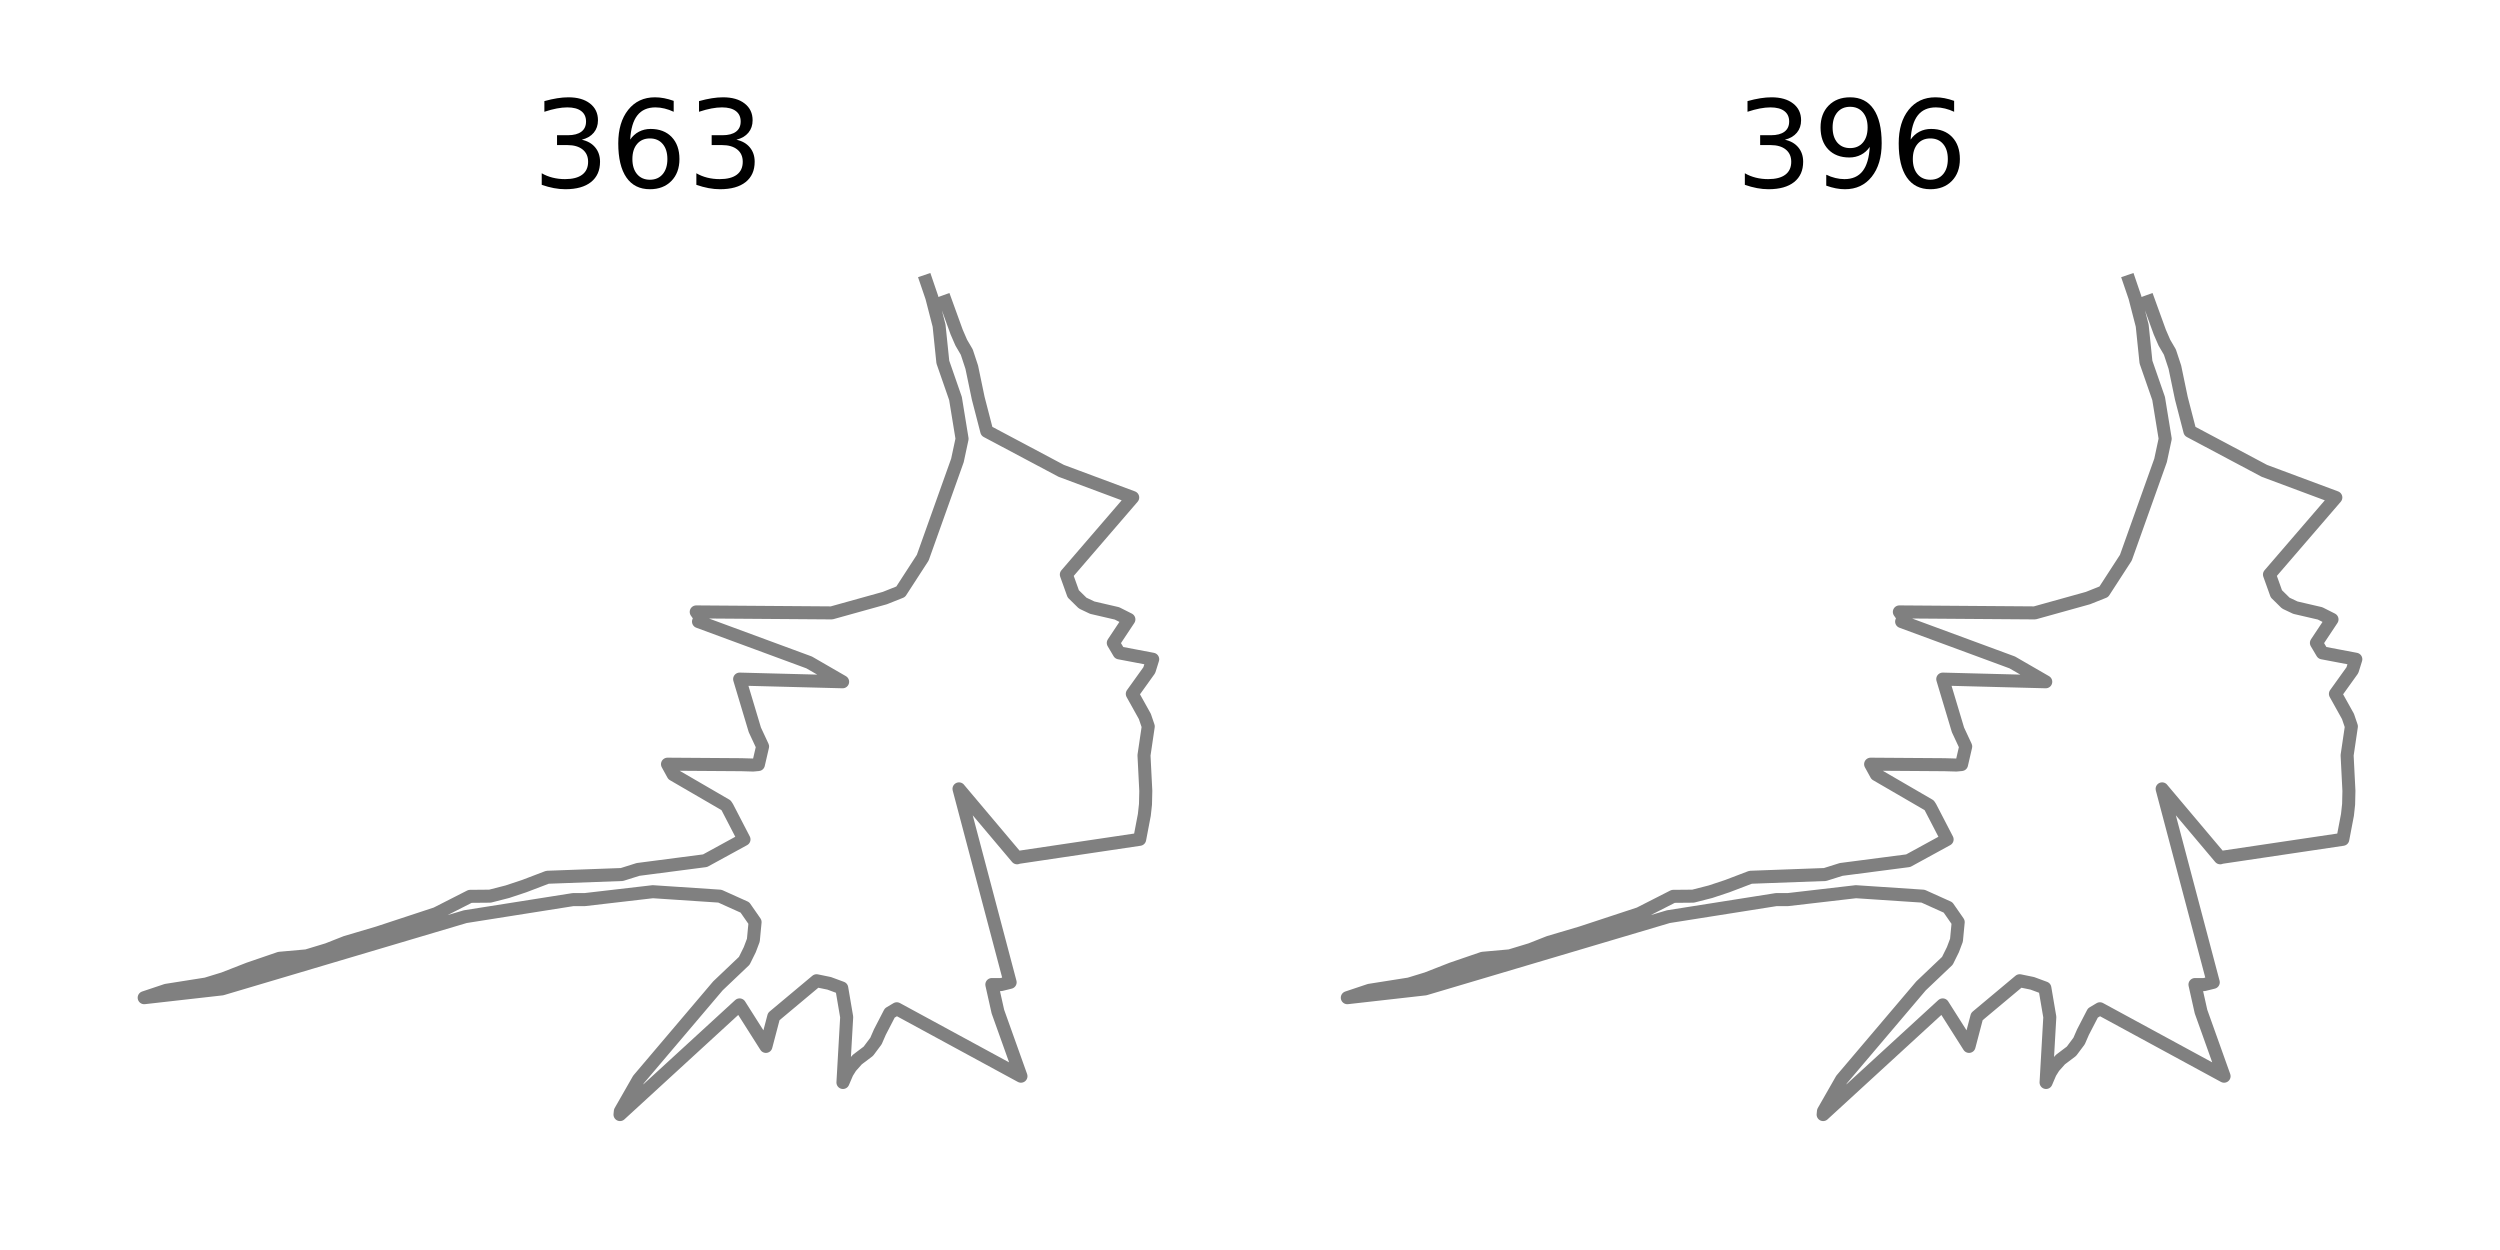
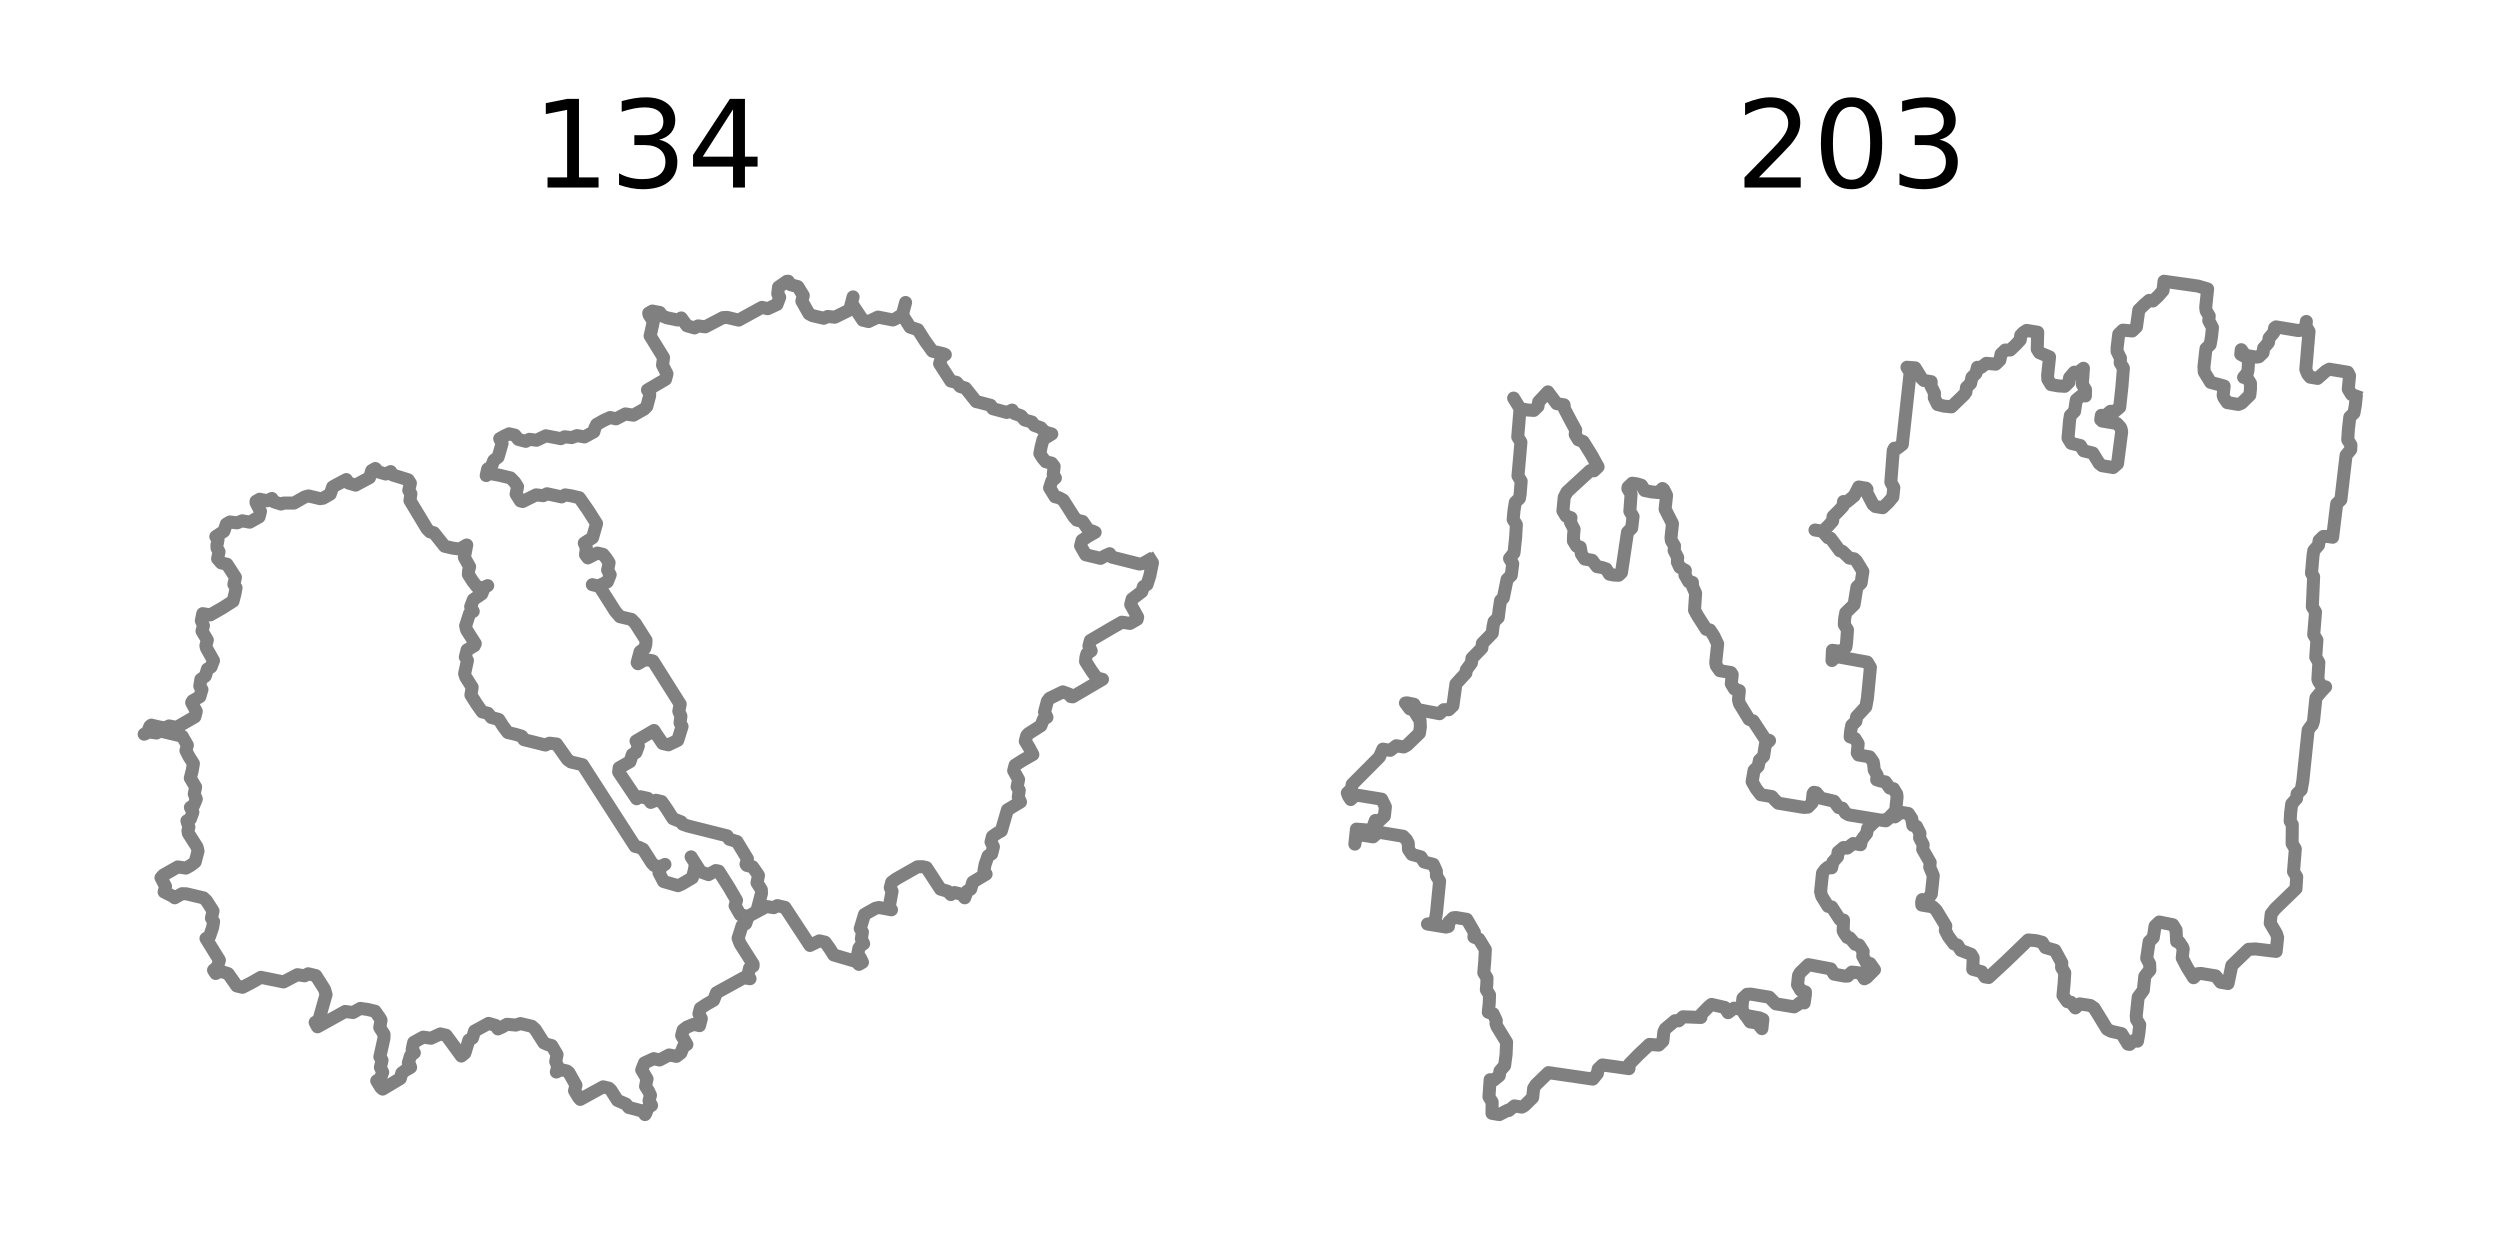
<svg xmlns="http://www.w3.org/2000/svg" xmlns:xlink="http://www.w3.org/1999/xlink" width="288pt" height="144pt" viewBox="0 0 288 144" version="1.1">
  <defs>
    <style type="text/css">*{stroke-linejoin: round; stroke-linecap: butt}</style>
  </defs>
  <g id="figure_1">
    <g id="patch_1">
      <path d="M 0 144  L 288 144  L 288 0  L 0 0  z " style="fill: #ffffff" />
    </g>
    <g id="axes_1">
      <g id="patch_2">
        <path d="M 10.8 133.2  L 138.6 133.2  L 138.6 27.6  L 10.8 27.6  z " style="fill: #ffffff" />
      </g>
      <g id="matplotlib.axis_1" />
      <g id="matplotlib.axis_2" />
      <g id="line2d_1">
-         <path d="M 106.709 32.4  L 107.342 34.256  L 108.181 37.509  L 108.615 41.711  L 110.073 45.909  L 110.83 50.55  L 110.297 53.04  L 106.3 64.247  L 103.757 68.171  L 101.931 68.899  L 95.802 70.606  L 80.205 70.492  L 80.818 71.35  L 80.819 71.403  L 80.467 71.607  L 93.214 76.312  L 97.071 78.541  L 85.205 78.232  L 86.958 84.08  L 87.85 85.993  L 87.368 88.076  L 86.767 88.132  L 85.398 88.093  L 76.895 88.034  L 77.551 89.228  L 83.635 92.762  L 83.787 92.993  L 85.709 96.701  L 81.226 99.153  L 73.505 100.158  L 71.642 100.744  L 63.066 101.06  L 60.383 102.083  L 58.449 102.725  L 56.445 103.238  L 54.155 103.259  L 50.25 105.247  L 43.567 107.449  L 39.839 108.554  L 37.726 109.387  L 35.329 110.114  L 32.205 110.393  L 28.63 111.619  L 25.757 112.741  L 23.746 113.357  L 19.154 114.083  L 16.609 114.935  L 25.573 113.921  L 53.599 105.599  L 66.02 103.634  L 67.366 103.634  L 75.203 102.724  L 82.933 103.238  L 85.812 104.535  L 86.985 106.222  L 86.786 108.31  L 86.377 109.397  L 85.74 110.685  L 82.705 113.571  L 73.557 124.353  L 71.464 128.014  L 71.424 128.4  L 85.199 115.764  L 88.233 120.546  L 89.138 117.105  L 94.068 112.98  L 95.522 113.28  L 96.968 113.814  L 97.538 117.166  L 97.107 124.702  L 97.587 123.58  L 98.003 122.918  L 98.766 122.06  L 100.033 121.103  L 100.912 119.927  L 101.358 118.903  L 102.5 116.693  L 103.31 116.21  L 117.615 123.979  L 114.957 116.537  L 114.259 113.42  L 115.309 113.426  L 116.368 113.164  L 110.476 90.877  L 110.481 90.888  L 117.166 98.819  L 117.197 98.786  L 131.29 96.689  L 131.827 93.874  L 131.96 92.659  L 131.996 91.115  L 131.788 87.014  L 132.279 83.684  L 131.888 82.534  L 130.44 79.934  L 132.399 77.202  L 132.791 75.943  L 128.929 75.21  L 128.25 74.064  L 130.048 71.355  L 128.673 70.662  L 125.828 70.002  L 124.726 69.479  L 123.637 68.408  L 122.842 66.186  L 130.488 57.311  L 122.258 54.243  L 113.676 49.682  L 112.691 45.876  L 111.946 42.302  L 111.373 40.563  L 110.734 39.469  L 110.208 38.256  L 108.924 34.713  L 108.924 34.713  " clip-path="url(#p54b8b67620)" style="fill: none; stroke: #808080; stroke-width: 1.5; stroke-linecap: square" />
+         <path d="M 132.237 64.59  L 131.684 64.905  L 131.269 64.98  L 128.085 64.179  L 127.836 63.787  L 127.344 64.009  L 126.79 64.324  L 125.069 63.91  L 124.482 62.881  L 124.648 62.252  L 125.329 61.791  L 126.16 61.319  L 125.837 61.18  L 125.396 61.067  L 124.715 60.075  L 124.05 59.918  L 123.733 59.571  L 122.484 57.607  L 121.986 57.332  L 121.543 57.227  L 120.911 56.2  L 121.165 55.414  L 121.581 55.066  L 121.331 54.674  L 121.438 53.722  L 121.146 53.353  L 120.481 53.196  L 120.122 52.771  L 119.789 52.248  L 119.942 51.448  L 120.163 50.609  L 121.164 49.996  L 120.337 49.753  L 119.913 49.281  L 119.149 49.003  L 118.884 48.619  L 118.044 48.383  L 117.632 47.904  L 116.855 47.633  L 116.605 47.244  L 115.976 47.514  L 114.372 47.083  L 114.123 46.691  L 112.901 46.369  L 112.458 46.265  L 111.227 44.714  L 110.614 44.528  L 110.197 44.052  L 109.532 43.895  L 108.241 41.898  L 108.486 41.097  L 108.901 40.86  L 108.743 40.769  L 107.413 40.455  L 106.574 39.291  L 105.741 37.982  L 104.842 37.686  L 104.093 36.507  L 103.993 36.104  L 104.324 34.846  L 103.961 36.222  L 103.153 36.729  L 102.86 36.862  L 101.14 36.528  L 100.062 37.043  L 99.397 36.886  L 98.424 35.422  L 98.091 34.898  L 98.274 34.202  L 97.943 35.46  L 97.694 35.796  L 96.164 36.545  L 95.353 36.455  L 94.897 36.666  L 93.567 36.353  L 93.193 36.145  L 92.372 34.681  L 92.538 34.052  L 91.912 33.023  L 91.062 32.793  L 90.812 32.4  L 90.634 32.411  L 89.685 33.078  L 89.595 33.842  L 89.821 34.248  L 89.512 35.066  L 88.439 35.565  L 87.774 35.408  L 85.094 36.878  L 83.764 36.564  L 83.287 36.587  L 81.247 37.652  L 80.423 37.542  L 80.008 37.778  L 79.134 37.528  L 78.481 36.628  L 78.065 36.865  L 76.839 36.613  L 76.271 36.381  L 76.006 35.997  L 75.147 35.833  L 74.732 36.069  L 74.766 36.251  L 75.265 37.037  L 74.992 38.262  L 74.891 38.686  L 76.44 41.195  L 76.324 42.059  L 76.835 43.07  L 76.669 43.698  L 74.588 44.922  L 74.837 45.315  L 74.847 45.555  L 74.516 46.813  L 74.221 47.121  L 72.975 47.83  L 72.277 47.722  L 72.052 47.682  L 70.96 48.252  L 70.295 48.095  L 69.56 48.426  L 68.729 48.898  L 68.523 49.325  L 68.413 49.744  L 67.324 50.336  L 66.472 50.181  L 65.864 50.412  L 65.05 50.317  L 64.606 50.536  L 62.885 50.202  L 61.808 50.717  L 60.986 50.609  L 60.57 50.845  L 59.715 50.619  L 59.319 50.131  L 58.654 49.974  L 58.118 50.222  L 57.564 50.536  L 57.837 51.101  L 57.385 52.656  L 56.88 53.047  L 56.592 53.78  L 56.18 54.021  L 56.01 54.783  L 56.425 54.547  L 57.487 54.74  L 58.817 55.054  L 59.291 55.548  L 59.624 56.071  L 59.454 56.922  L 59.953 57.707  L 60.218 57.772  L 61.759 57.007  L 62.575 57.105  L 63.014 56.882  L 64.695 57.245  L 65.111 57.009  L 65.853 57.131  L 66.74 57.34  L 67.725 58.744  L 68.724 60.316  L 68.259 61.945  L 67.308 62.564  L 67.549 63.139  L 67.451 63.908  L 67.723 64.268  L 68.812 63.71  L 69.477 63.866  L 69.834 64.299  L 70.167 64.823  L 70.047 65.463  L 69.994 65.671  L 70.293 66.214  L 69.968 67.028  L 68.899 67.511  L 68.234 67.355  L 68.865 67.503  L 69.141 67.686  L 70.889 70.436  L 71.419 71.046  L 72.75 71.359  L 73.177 71.796  L 74.425 73.76  L 74.395 74.255  L 74.28 74.667  L 73.734 75.078  L 73.402 76.336  L 73.489 76.461  L 74.32 75.989  L 75 76.09  L 75.221 76.143  L 78.36 81.125  L 78.197 81.931  L 78.441 82.505  L 78.34 83.275  L 78.572 83.695  L 78.076 85.289  L 76.999 85.804  L 76.334 85.647  L 75.591 84.546  L 75.341 84.153  L 73.27 85.371  L 73.54 85.93  L 73.263 86.68  L 72.847 86.916  L 72.571 87.745  L 71.325 88.454  L 71.267 88.934  L 73.338 92.018  L 73.753 91.782  L 74.619 91.969  L 74.967 92.437  L 75.562 92.187  L 76.227 92.343  L 76.861 93.257  L 77.527 94.305  L 78.48 94.685  L 78.646 94.947  L 79.224 95.15  L 83.768 96.29  L 84.018 96.683  L 84.892 96.939  L 86.106 98.939  L 85.941 99.568  L 86.032 99.695  L 86.697 99.851  L 87.21 100.585  L 87.376 100.847  L 87.206 101.698  L 87.705 102.483  L 87.727 102.904  L 87.23 104.791  L 86.991 105.109  L 86.16 105.581  L 85.274 105.372  L 84.683 104.342  L 84.849 103.714  L 83.96 102.187  L 82.795 100.354  L 82.455 100.289  L 81.625 100.757  L 80.711 100.432  L 79.615 98.708  L 80.114 99.494  L 79.977 100.285  L 79.756 101.123  L 78.533 101.845  L 78.113 102.03  L 76.444 101.553  L 75.912 100.537  L 76.202 99.807  L 76.602 99.58  L 76.024 99.858  L 75.359 99.701  L 75.081 99.408  L 74.082 97.837  L 73.609 97.608  L 73.166 97.504  L 67.106 88.094  L 65.776 87.781  L 65.378 87.502  L 64.118 85.71  L 63.303 85.615  L 62.838 85.829  L 60.364 85.21  L 60.115 84.817  L 59.391 84.596  L 58.504 84.387  L 57.961 83.667  L 57.462 82.882  L 56.606 82.655  L 56.211 82.167  L 55.545 82.01  L 54.915 81.114  L 54.249 80.066  L 54.393 79.174  L 53.644 77.995  L 53.524 77.593  L 53.852 76.085  L 53.603 75.692  L 53.806 74.87  L 54.636 74.398  L 54.752 74.144  L 53.753 72.572  L 53.638 72.1  L 54.1 70.667  L 54.515 70.431  L 54.219 69.897  L 54.527 69.079  L 55.497 68.417  L 55.789 67.689  L 56.183 67.465  L 55.604 67.74  L 54.939 67.583  L 54.453 66.959  L 53.953 66.173  L 53.989 65.709  L 54.099 65.289  L 53.495 64.21  L 53.769 62.783  L 52.938 63.256  L 52.108 63.136  L 51.221 62.927  L 49.982 61.374  L 49.538 61.27  L 49.194 60.924  L 47.225 57.658  L 47.336 56.882  L 47.089 56.488  L 47.276 55.668  L 47.026 55.276  L 46.33 55.053  L 45.251 54.721  L 45.001 54.328  L 44.439 54.607  L 43.604 54.369  L 43.238 53.971  L 42.823 54.208  L 42.567 55.025  L 40.96 55.888  L 40.144 55.639  L 39.894 55.247  L 38.736 55.858  L 38.321 56.094  L 38.044 56.924  L 37.214 57.396  L 36.868 57.445  L 35.537 57.131  L 35.112 57.245  L 33.866 57.954  L 32.684 57.953  L 32.381 58.068  L 31.57 57.816  L 31.32 57.423  L 30.917 57.612  L 30.779 57.691  L 29.911 57.512  L 29.495 57.748  L 29.495 57.909  L 30.01 58.921  L 29.844 59.55  L 28.765 60.157  L 27.908 59.995  L 27.305 60.233  L 26.486 60.131  L 26.074 60.372  L 25.794 61.197  L 24.863 61.813  L 25.113 62.206  L 24.987 62.813  L 25.007 63.158  L 25.233 63.564  L 25.067 64.371  L 25.486 64.846  L 26.151 65.003  L 27.123 66.509  L 26.944 67.324  L 27.193 67.716  L 27.064 68.419  L 26.843 69.258  L 25.601 70.051  L 24.216 70.838  L 23.355 70.692  L 23.194 71.496  L 23.436 72.072  L 23.27 72.701  L 23.886 73.737  L 23.72 74.366  L 23.769 74.637  L 24.595 76.105  L 24.308 76.84  L 23.894 77.078  L 23.653 77.885  L 23.138 78.262  L 23.014 79.045  L 23.264 79.438  L 23.02 80.263  L 22.189 80.735  L 22.079 80.932  L 22.611 81.948  L 22.446 82.577  L 20.334 83.797  L 19.47 83.626  L 19.055 83.862  L 18.318 83.743  L 17.431 83.534  L 17.273 83.66  L 16.972 84.373  L 16.609 84.579  L 17.197 84.319  L 18.031 84.444  L 18.446 84.208  L 20.99 84.813  L 21.585 85.844  L 21.419 86.473  L 21.78 87.176  L 22.28 87.961  L 22.14 88.794  L 21.92 89.632  L 22.535 90.668  L 22.377 91.471  L 22.616 92.048  L 22.32 92.768  L 21.934 93.011  L 22.217 93.563  L 21.947 94.325  L 21.532 94.561  L 21.762 95.288  L 21.652 95.707  L 21.699 96  L 22.698 97.571  L 22.814 98.044  L 22.482 99.301  L 21.975 99.69  L 21.422 100.005  L 20.475 99.87  L 18.814 100.815  L 18.545 101.109  L 19.073 102.124  L 18.907 102.753  L 19.908 103.253  L 20.133 103.428  L 20.964 102.956  L 21.446 102.964  L 23.441 103.434  L 23.793 103.769  L 24.542 104.948  L 24.356 105.773  L 24.605 106.166  L 24.494 106.842  L 24.144 107.875  L 23.729 108.111  L 25.277 110.614  L 25.028 111.408  L 24.6 111.752  L 24.85 112.145  L 25.253 111.952  L 25.393 111.876  L 26.287 112.169  L 27.273 113.579  L 27.938 113.736  L 28.945 113.217  L 30.053 112.587  L 32.667 113.119  L 34.256 112.284  L 35.092 112.413  L 35.508 112.177  L 36.387 112.391  L 37.385 113.962  L 37.562 114.575  L 36.72 117.542  L 36.305 117.778  L 36.496 118.157  L 36.579 118.288  L 39.759 116.521  L 40.669 116.643  L 41.499 116.17  L 42.327 116.285  L 43.213 116.494  L 43.749 117.259  L 43.895 117.516  L 43.745 118.371  L 44.244 119.157  L 44.229 119.62  L 43.759 121.75  L 44.009 122.143  L 43.819 122.964  L 44.089 123.523  L 43.812 124.273  L 43.397 124.509  L 43.867 125.277  L 44.085 125.463  L 46.121 124.241  L 46.287 123.612  L 46.749 123.276  L 47.303 122.961  L 47.204 122.694  L 47.043 122.429  L 47.286 121.625  L 47.731 121.285  L 47.481 120.892  L 47.608 120.285  L 47.663 120.076  L 48.749 119.479  L 49.658 119.605  L 50.731 119.105  L 51.396 119.262  L 53.149 121.656  L 53.556 121.317  L 54.012 119.82  L 54.428 119.584  L 54.669 118.777  L 56.284 117.893  L 57.11 118.136  L 57.36 118.529  L 57.848 118.312  L 58.402 117.997  L 59.424 118.089  L 59.943 117.915  L 61.273 118.228  L 61.654 118.57  L 62.653 120.141  L 63.119 120.344  L 63.562 120.452  L 64.173 121.487  L 64.018 122.288  L 64.254 122.867  L 64.088 123.496  L 64.212 123.439  L 64.64 123.222  L 65.305 123.379  L 65.537 123.56  L 66.352 125.02  L 66.186 125.649  L 66.648 126.426  L 66.844 126.651  L 69.48 125.203  L 70.146 125.36  L 70.381 125.585  L 71.131 126.764  L 71.581 126.958  L 72.113 127.191  L 72.431 127.578  L 74.055 128.007  L 74.305 128.4  L 74.37 128.312  L 74.663 127.588  L 75.058 127.346  L 74.769 126.797  L 74.935 126.169  L 74.702 125.668  L 74.369 125.145  L 74.485 124.504  L 74.54 124.294  L 73.924 123.259  L 74.246 122.444  L 75.316 121.956  L 75.981 122.113  L 77.076 121.531  L 77.933 121.693  L 78.438 121.301  L 78.727 120.569  L 79.131 120.326  L 78.523 119.292  L 78.689 118.663  L 79.13 118.322  L 79.921 118  L 80.586 118.157  L 80.793 117.346  L 80.515 116.791  L 80.681 116.162  L 81.375 115.7  L 82.206 115.228  L 82.54 114.366  L 85.679 112.635  L 86.405 112.747  L 86.155 112.354  L 86.342 111.535  L 86.756 111.296  L 86.762 111.071  L 85.264 108.714  L 85.029 108.087  L 85.489 106.635  L 85.905 106.399  L 86.192 105.563  L 88.294 104.429  L 89.134 104.563  L 89.549 104.327  L 90.429 104.53  L 93.309 108.916  L 94.391 108.386  L 95.056 108.542  L 95.547 109.225  L 96.047 110.011  L 98.671 110.782  L 98.941 111.096  L 99.357 110.86  L 99.145 110.409  L 98.812 109.885  L 98.94 109.247  L 99.138 108.966  L 99.491 108.715  L 99.229 108.151  L 99.348 107.371  L 99.098 106.978  L 99.59 105.346  L 100.836 104.638  L 101.263 104.543  L 102.699 104.81  L 102.449 104.417  L 102.764 102.674  L 102.559 102.256  L 102.724 101.627  L 103.204 101.274  L 105.696 99.857  L 106.278 99.843  L 106.721 99.947  L 108.342 102.43  L 109.166 102.674  L 109.536 103.055  L 109.951 102.819  L 110.812 103.026  L 111.135 103.428  L 111.405 102.666  L 111.82 102.43  L 112.07 101.615  L 113.6 100.698  L 113.35 100.305  L 113.473 99.614  L 113.824 98.6  L 114.239 98.364  L 114.442 97.546  L 114.164 96.991  L 114.329 96.362  L 114.799 96.028  L 115.353 95.713  L 116.052 93.298  L 117.563 92.385  L 117.303 91.82  L 117.419 91.041  L 117.17 90.648  L 117.342 89.8  L 116.772 88.775  L 116.938 88.146  L 117.876 87.552  L 118.984 86.923  L 118.576 86.146  L 118.111 85.381  L 118.276 84.752  L 118.454 84.533  L 119.912 83.604  L 120.198 82.869  L 120.61 82.632  L 120.324 82.037  L 120.656 80.779  L 120.91 80.447  L 122.436 79.703  L 123.195 79.985  L 123.362 80.247  L 123.578 80.275  L 127.006 78.259  L 126.341 78.103  L 125.719 77.242  L 125.053 76.194  L 125.098 75.722  L 125.213 75.31  L 125.704 74.98  L 125.442 74.416  L 125.607 73.788  L 128.274 72.225  L 129.243 71.674  L 130.168 71.82  L 130.999 71.348  L 131.057 71.093  L 130.254 69.639  L 130.42 69.01  L 131.533 68.159  L 131.725 67.572  L 132.14 67.336  L 132.46 66.327  L 132.764 64.826  L 132.598 64.564  L 132.598 64.564  " clip-path="url(#p1bd3da2702)" style="fill: none; stroke: #808080; stroke-width: 1.5; stroke-linecap: square" />
      </g>
      <g id="text_1">
        <g transform="translate(61.33875 21.6) scale(0.14 -0.14)">
          <defs>
+             <path id="DejaVuSans-31" d="M 794 531  L 1825 531  L 1825 4091  L 703 3866  L 703 4441  L 1819 4666  L 2450 4666  L 2450 531  L 3481 531  L 3481 0  L 794 0  L 794 531  z " transform="scale(0.015625)" />
            <path id="DejaVuSans-33" d="M 2597 2516  Q 3050 2419 3304 2112  Q 3559 1806 3559 1356  Q 3559 666 3084 287  Q 2609 -91 1734 -91  Q 1441 -91 1130 -33  Q 819 25 488 141  L 488 750  Q 750 597 1062 519  Q 1375 441 1716 441  Q 2309 441 2620 675  Q 2931 909 2931 1356  Q 2931 1769 2642 2001  Q 2353 2234 1838 2234  L 1294 2234  L 1294 2753  L 1863 2753  Q 2328 2753 2575 2939  Q 2822 3125 2822 3475  Q 2822 3834 2567 4026  Q 2313 4219 1838 4219  Q 1578 4219 1281 4162  Q 984 4106 628 3988  L 628 4550  Q 988 4650 1302 4700  Q 1616 4750 1894 4750  Q 2613 4750 3031 4423  Q 3450 4097 3450 3541  Q 3450 3153 3228 2886  Q 3006 2619 2597 2516  z " transform="scale(0.015625)" />
-             <path id="DejaVuSans-36" d="M 2113 2584  Q 1688 2584 1439 2293  Q 1191 2003 1191 1497  Q 1191 994 1439 701  Q 1688 409 2113 409  Q 2538 409 2786 701  Q 3034 994 3034 1497  Q 3034 2003 2786 2293  Q 2538 2584 2113 2584  z M 3366 4563  L 3366 3988  Q 3128 4100 2886 4159  Q 2644 4219 2406 4219  Q 1781 4219 1451 3797  Q 1122 3375 1075 2522  Q 1259 2794 1537 2939  Q 1816 3084 2150 3084  Q 2853 3084 3261 2657  Q 3669 2231 3669 1497  Q 3669 778 3244 343  Q 2819 -91 2113 -91  Q 1303 -91 875 529  Q 447 1150 447 2328  Q 447 3434 972 4092  Q 1497 4750 2381 4750  Q 2619 4750 2861 4703  Q 3103 4656 3366 4563  z " transform="scale(0.015625)" />
+             <path id="DejaVuSans-34" d="M 2419 4116  L 825 1625  L 2419 1625  L 2419 4116  z M 2253 4666  L 3047 4666  L 3047 1625  L 3713 1625  L 3713 1100  L 3047 1100  L 3047 0  L 2419 0  L 2419 1100  L 313 1100  L 313 1709  L 2253 4666  z " transform="scale(0.015625)" />
          </defs>
-           <use xlink:href="#DejaVuSans-33" />
-           <use xlink:href="#DejaVuSans-36" x="63.623" />
-           <use xlink:href="#DejaVuSans-33" x="127.246" />
+           <use xlink:href="#DejaVuSans-31" />
+           <use xlink:href="#DejaVuSans-33" x="63.623" />
+           <use xlink:href="#DejaVuSans-34" x="127.246" />
        </g>
      </g>
    </g>
    <g id="axes_2">
      <g id="patch_3">
        <path d="M 149.4 133.2  L 277.2 133.2  L 277.2 27.6  L 149.4 27.6  z " style="fill: #ffffff" />
      </g>
      <g id="matplotlib.axis_3" />
      <g id="matplotlib.axis_4" />
      <g id="line2d_2">
-         <path d="M 245.309 32.4  L 245.942 34.256  L 246.781 37.509  L 247.215 41.711  L 248.673 45.909  L 249.43 50.55  L 248.897 53.04  L 244.9 64.247  L 242.357 68.171  L 240.531 68.899  L 234.402 70.606  L 218.805 70.492  L 219.418 71.35  L 219.419 71.403  L 219.067 71.607  L 231.814 76.312  L 235.671 78.541  L 223.805 78.232  L 225.558 84.08  L 226.45 85.993  L 225.968 88.076  L 225.367 88.132  L 223.998 88.093  L 215.495 88.034  L 216.151 89.228  L 222.235 92.762  L 222.387 92.993  L 224.309 96.701  L 219.826 99.153  L 212.105 100.158  L 210.242 100.744  L 201.666 101.06  L 198.983 102.083  L 197.049 102.725  L 195.045 103.238  L 192.755 103.259  L 188.85 105.247  L 182.167 107.449  L 178.439 108.554  L 176.326 109.387  L 173.929 110.114  L 170.805 110.393  L 167.23 111.619  L 164.357 112.741  L 162.346 113.357  L 157.754 114.083  L 155.209 114.935  L 164.173 113.921  L 192.199 105.599  L 204.62 103.634  L 205.966 103.634  L 213.803 102.724  L 221.533 103.238  L 224.412 104.535  L 225.585 106.222  L 225.386 108.31  L 224.977 109.397  L 224.34 110.685  L 221.305 113.571  L 212.157 124.353  L 210.064 128.014  L 210.024 128.4  L 223.799 115.764  L 226.833 120.546  L 227.738 117.105  L 232.668 112.98  L 234.122 113.28  L 235.568 113.814  L 236.138 117.166  L 235.707 124.702  L 236.187 123.58  L 236.603 122.918  L 237.366 122.06  L 238.633 121.103  L 239.512 119.927  L 239.958 118.903  L 241.1 116.693  L 241.91 116.21  L 256.215 123.979  L 253.557 116.537  L 252.859 113.42  L 253.909 113.426  L 254.968 113.164  L 249.076 90.877  L 249.081 90.888  L 255.766 98.819  L 255.797 98.786  L 269.89 96.689  L 270.427 93.874  L 270.56 92.659  L 270.596 91.115  L 270.388 87.014  L 270.879 83.684  L 270.488 82.534  L 269.04 79.934  L 270.999 77.202  L 271.391 75.943  L 267.529 75.21  L 266.85 74.064  L 268.648 71.355  L 267.273 70.662  L 264.428 70.002  L 263.326 69.479  L 262.237 68.408  L 261.442 66.186  L 269.088 57.311  L 260.858 54.243  L 252.276 49.682  L 251.291 45.876  L 250.546 42.302  L 249.973 40.563  L 249.334 39.469  L 248.808 38.256  L 247.524 34.713  L 247.524 34.713  " clip-path="url(#pfcb60888f8)" style="fill: none; stroke: #808080; stroke-width: 1.5; stroke-linecap: square" />
+         <path d="M 271.305 45.592  L 270.889 45.443  L 270.52 44.838  L 270.668 43.271  L 270.462 42.88  L 268.339 42.53  L 267.937 42.75  L 266.985 43.593  L 266.136 43.453  L 265.84 43.099  L 265.627 42.557  L 266 38.179  L 265.635 37.575  L 265.692 37.032  L 265.636 37.567  L 265.167 38.032  L 264.751 38.078  L 262.203 37.657  L 262.033 37.777  L 261.94 38.305  L 261.401 38.941  L 261.322 39.471  L 260.768 40.104  L 260.704 40.637  L 260.224 41.101  L 259.93 41.142  L 258.656 40.932  L 258.191 40.284  L 258.135 40.818  L 258.795 41.189  L 259.041 41.592  L 258.971 42.62  L 258.91 42.938  L 258.462 43.473  L 258.885 43.558  L 259.254 44.163  L 259.254 44.803  L 259.18 45.515  L 258.225 46.444  L 257.86 46.591  L 256.586 46.38  L 256.179 45.792  L 256.108 45.541  L 256.22 44.473  L 255.476 44.267  L 254.666 44.054  L 253.928 42.846  L 253.895 42.237  L 254.128 40.164  L 254.608 39.7  L 254.765 38.798  L 254.875 37.733  L 254.448 36.938  L 254.504 36.404  L 254.148 35.802  L 254.095 35.421  L 254.317 33.285  L 253.201 32.955  L 249.294 32.4  L 249.183 33.468  L 248.629 34.101  L 248.014 34.673  L 247.589 34.603  L 247.022 35.085  L 246.391 35.712  L 246.118 37.664  L 245.637 38.128  L 244.56 38.032  L 244.079 38.496  L 243.894 40.032  L 243.888 40.475  L 244.277 41.264  L 244.246 41.802  L 244.615 42.406  L 244.451 44.499  L 244.189 46.92  L 243.558 47.447  L 243.134 47.377  L 242.501 47.916  L 242.077 47.846  L 242.003 48.351  L 242.162 48.504  L 243.861 48.784  L 244.217 49.16  L 244.34 49.361  L 244.417 49.735  L 243.939 53.417  L 243.434 53.86  L 242.16 53.65  L 241.832 53.4  L 241.094 52.191  L 240.032 51.933  L 239.663 51.329  L 238.602 51.073  L 238.233 50.469  L 238.413 48.445  L 238.507 47.859  L 238.987 47.395  L 239.138 46.393  L 239.191 46.061  L 239.821 45.544  L 240.243 45.611  L 240.251 44.887  L 239.882 44.283  L 240.012 42.424  L 239.386 42.899  L 238.957 42.875  L 238.416 43.51  L 238.339 44.04  L 237.858 44.504  L 237.115 44.454  L 236.28 44.308  L 235.911 43.704  L 235.885 43.25  L 236.108 41.114  L 234.936 40.627  L 234.69 40.224  L 234.747 38.274  L 233.473 38.063  L 233.082 38.312  L 232.787 38.626  L 232.731 39.16  L 232.203 39.73  L 231.576 40.324  L 231 40.323  L 230.52 40.787  L 230.382 41.489  L 229.902 41.953  L 228.824 41.856  L 228.198 42.34  L 227.799 42.311  L 227.632 43.008  L 227.166 43.475  L 227.013 44.174  L 226.533 44.638  L 226.477 45.172  L 226.253 45.477  L 224.811 46.87  L 223.956 46.786  L 223.21 46.601  L 222.829 45.814  L 222.852 45.275  L 222.456 44.485  L 222.472 43.968  L 221.623 43.828  L 221.361 43.575  L 220.623 42.376  L 219.683 42.307  L 220.052 42.911  L 219.144 51.206  L 218.519 51.679  L 218.236 51.632  L 218.102 51.898  L 217.823 55.553  L 218.167 56.182  L 218.055 57.251  L 217.526 57.888  L 216.887 58.487  L 216.038 58.347  L 215.774 58.121  L 215.041 56.723  L 215.078 56.367  L 214.977 56.241  L 214.127 56.101  L 213.604 57.126  L 212.775 57.808  L 212.374 57.776  L 212.318 58.31  L 211.787 58.881  L 211.172 59.489  L 211.116 60.023  L 210.617 60.58  L 209.976 61.199  L 209.085 61.059  L 209.934 61.199  L 210.594 61.951  L 210.877 61.998  L 211.956 63.463  L 212.239 63.51  L 213.038 64.285  L 213.604 64.378  L 213.866 64.624  L 214.602 65.832  L 214.398 67.165  L 213.917 67.629  L 213.592 69.65  L 212.631 70.578  L 212.499 71.28  L 212.464 71.955  L 212.833 72.559  L 212.721 74.059  L 212.651 74.54  L 212.17 75.004  L 211.655 74.993  L 211.097 74.914  L 211.044 76.092  L 211.524 75.628  L 215.102 76.274  L 215.471 76.878  L 215.125 80.435  L 214.943 81.425  L 213.88 82.568  L 213.8 83.098  L 213.32 83.562  L 213.198 84.197  L 213.135 84.887  L 213.692 85.072  L 214.061 85.676  L 213.956 86.738  L 214.107 86.978  L 215.381 87.188  L 215.794 87.773  L 215.855 88.145  L 215.906 88.697  L 216.247 89.297  L 216.191 89.831  L 216.65 89.971  L 217.202 90.078  L 217.704 90.788  L 218.128 90.858  L 218.498 91.46  L 218.543 91.806  L 218.376 93.408  L 217.446 94.363  L 216.81 94.501  L 212.988 93.87  L 212.61 93.667  L 212.237 93.102  L 211.812 93.032  L 211.277 92.301  L 209.75 91.946  L 209.239 91.321  L 208.956 91.275  L 208.863 91.427  L 208.752 92.495  L 208.282 92.977  L 207.824 93.018  L 204.851 92.527  L 204.437 92.132  L 204.114 91.762  L 202.84 91.552  L 202.295 90.846  L 201.845 90.047  L 202.067 88.743  L 202.541 88.278  L 202.685 87.577  L 203.166 87.113  L 203.369 85.779  L 203.85 85.315  L 203.758 85.27  L 203.475 85.224  L 203.269 85.036  L 201.959 83.043  L 201.494 82.87  L 200.387 81.058  L 200.272 80.609  L 200.371 79.565  L 199.814 79.379  L 199.445 78.774  L 199.551 77.711  L 199.397 77.474  L 198.123 77.264  L 197.712 76.677  L 197.651 76.317  L 197.874 74.181  L 197.459 73.301  L 196.989 72.573  L 196.564 72.503  L 195.536 70.892  L 195.21 70.295  L 195.335 68.341  L 194.984 67.559  L 194.968 67.093  L 194.544 67.023  L 194.098 66.245  L 194.153 65.711  L 193.503 65.341  L 193.23 64.753  L 193.268 64.216  L 192.857 63.424  L 192.909 62.889  L 192.541 62.285  L 192.502 61.926  L 192.669 60.324  L 191.82 58.654  L 191.987 57.052  L 191.651 56.386  L 191.519 56.278  L 191.038 56.742  L 190.265 56.667  L 189.464 56.506  L 189.095 55.902  L 188.592 55.748  L 188.032 55.665  L 187.552 56.129  L 187.533 56.307  L 187.902 56.911  L 187.759 58.899  L 188.128 59.503  L 187.969 60.844  L 187.489 61.308  L 186.795 65.96  L 186.475 66.269  L 185.953 66.249  L 185.4 66.143  L 185.031 65.539  L 184.54 65.373  L 183.974 65.279  L 183.41 64.543  L 182.561 64.403  L 182.172 63.818  L 182.112 63.446  L 182.045 63.031  L 181.625 62.923  L 181.256 62.318  L 181.276 61.659  L 181.333 60.963  L 180.92 60.171  L 180.974 59.638  L 180.417 59.464  L 180.048 58.859  L 180.197 57.29  L 180.512 56.673  L 183.19 54.213  L 183.62 54.24  L 184.1 53.776  L 183.318 52.366  L 182.382 50.863  L 181.827 50.665  L 181.463 50.062  L 181.518 49.528  L 180.981 48.541  L 180.235 47.124  L 180.177 46.639  L 179.327 46.499  L 178.317 45.144  L 177.253 46.287  L 177.173 46.817  L 176.693 47.281  L 175.945 47.228  L 175.107 47.067  L 174.369 45.859  L 175.112 47.075  L 174.842 50.336  L 175.211 50.94  L 174.87 54.825  L 175.239 55.429  L 175.117 56.947  L 175.041 57.407  L 174.561 57.871  L 174.412 58.804  L 174.317 59.842  L 174.686 60.446  L 174.6 61.909  L 174.414 63.689  L 173.897 64.338  L 174.266 64.942  L 174.096 66.282  L 173.616 66.746  L 173.186 68.867  L 172.866 69.177  L 172.72 70.12  L 172.596 71.143  L 172.116 71.607  L 171.988 72.232  L 171.91 72.944  L 170.768 74.12  L 170.712 74.655  L 169.566 75.833  L 169.511 76.367  L 168.915 77.174  L 168.878 77.531  L 167.723 78.788  L 167.375 81.305  L 166.896 81.761  L 166.32 81.755  L 165.84 82.219  L 163.268 81.736  L 162.899 81.132  L 162.076 80.966  L 161.907 80.989  L 162.413 81.665  L 162.856 81.802  L 163.594 83.01  L 163.626 83.74  L 163.52 84.459  L 162.079 85.852  L 161.701 86.051  L 160.852 85.911  L 160.156 86.439  L 159.307 86.299  L 158.904 87.212  L 155.774 90.356  L 155.689 90.886  L 155.209 91.35  L 155.357 91.736  L 155.606 92.104  L 156.087 91.64  L 156.624 91.646  L 159.172 92.067  L 159.597 92.94  L 159.485 94.009  L 158.865 94.589  L 158.44 94.519  L 158.146 95.337  L 157.826 95.647  L 157.061 95.578  L 156.259 95.516  L 156.079 97.242  L 156.138 96.709  L 156.618 96.245  L 156.903 96.196  L 158.177 96.406  L 158.679 95.96  L 159.091 95.913  L 161.639 96.334  L 162.021 96.725  L 162.23 97.122  L 162.256 97.851  L 162.65 98.431  L 163.686 98.711  L 164.063 99.307  L 165.116 99.571  L 165.473 100.355  L 165.474 100.898  L 165.843 101.502  L 165.493 105.076  L 165.354 106.006  L 164.727 106.493  L 164.444 106.447  L 166.583 106.799  L 166.855 106.73  L 166.922 106.198  L 167.402 105.734  L 167.702 105.697  L 168.976 105.908  L 169.852 107.416  L 169.797 107.95  L 170.375 108.184  L 171.113 109.392  L 171.04 110.744  L 170.933 112.059  L 171.302 112.663  L 171.282 113.323  L 171.225 114.018  L 171.594 114.623  L 171.562 115.543  L 171.451 116.609  L 172.009 116.783  L 172.374 117.568  L 172.337 117.924  L 172.452 118.249  L 173.559 120.062  L 173.502 121.464  L 173.333 122.754  L 172.79 123.388  L 172.715 123.919  L 172.085 124.434  L 171.663 124.382  L 171.526 126.359  L 171.895 126.963  L 171.878 128.26  L 172.727 128.4  L 173.668 127.912  L 173.809 127.935  L 174.465 127.4  L 175.314 127.54  L 175.62 127.369  L 176.564 126.438  L 176.676 125.37  L 176.938 124.959  L 178.379 123.567  L 183.494 124.313  L 184.014 123.675  L 184.112 123.148  L 184.592 122.684  L 186.116 122.889  L 187.654 123.108  L 187.71 122.574  L 188.768 121.494  L 190.017 120.316  L 191.083 120.395  L 191.564 119.931  L 191.677 118.866  L 191.837 118.53  L 192.961 117.585  L 193.391 117.597  L 193.872 117.133  L 195.942 117.213  L 195.979 116.856  L 196.84 115.972  L 197.173 115.707  L 198.701 116.061  L 199.071 116.661  L 199.768 116.135  L 200.617 116.275  L 201.618 117.727  L 202.467 117.867  L 202.969 118.503  L 203.081 117.434  L 202.696 117.262  L 201.062 116.966  L 200.693 116.361  L 200.702 115.712  L 200.782 115.008  L 201.262 114.544  L 201.69 114.522  L 203.813 114.873  L 204.567 115.64  L 206.69 115.991  L 207.103 115.727  L 207.418 115.467  L 207.843 115.537  L 207.983 114.573  L 207.989 114.275  L 207.434 114.071  L 207.076 113.456  L 207.188 112.388  L 207.371 112.056  L 208.332 111.128  L 210.909 111.615  L 211.278 112.219  L 212.509 112.447  L 212.853 112.448  L 213.333 111.984  L 214.152 112.075  L 214.403 112.153  L 214.772 112.757  L 215.023 112.627  L 215.941 111.709  L 215.439 111.001  L 215.014 110.931  L 214.584 110.137  L 214.64 109.603  L 214.158 108.859  L 213.733 108.789  L 213.091 108.04  L 212.808 107.993  L 212.433 107.446  L 212.33 107.226  L 212.376 105.992  L 211.949 105.914  L 211.014 104.481  L 210.59 104.411  L 209.861 103.234  L 209.731 102.719  L 209.954 100.582  L 210.258 100.168  L 210.574 99.905  L 210.998 99.975  L 211.071 99.678  L 211.131 99.325  L 211.686 98.693  L 211.749 98.16  L 212.38 97.629  L 212.805 97.7  L 213.492 97.17  L 214.342 97.31  L 214.44 96.812  L 214.659 96.486  L 215.036 96.005  L 215.146 95.446  L 216.107 94.518  L 216.404 94.433  L 217.244 94.558  L 217.875 94.033  L 218.299 94.103  L 218.991 93.574  L 219.841 93.714  L 220.231 94.298  L 220.29 94.67  L 220.357 95.086  L 220.778 95.193  L 221.176 95.984  L 221.136 96.52  L 221.549 97.313  L 221.494 97.847  L 222.359 99.357  L 222.303 99.892  L 222.713 100.871  L 222.49 103.007  L 222.187 103.432  L 221.871 103.699  L 221.447 103.629  L 221.371 103.922  L 221.394 104.263  L 222.668 104.474  L 223.06 104.855  L 224.155 106.655  L 224.1 107.189  L 224.453 107.877  L 225.095 108.734  L 225.512 108.871  L 225.881 109.475  L 227.065 109.932  L 227.311 110.335  L 227.261 111.665  L 228.295 111.946  L 228.665 112.54  L 229.09 112.61  L 231.089 110.758  L 233.652 108.283  L 234.541 108.363  L 235.269 108.555  L 235.638 109.16  L 236.735 109.476  L 237.522 110.919  L 237.494 111.458  L 237.862 112.062  L 237.785 113.302  L 237.654 114.682  L 238.156 115.392  L 238.58 115.463  L 239.088 116.112  L 239.569 115.648  L 240.811 115.831  L 241.257 116.14  L 242.733 118.556  L 243.173 118.794  L 244.408 119.077  L 245.146 120.286  L 245.334 120.316  L 245.812 119.873  L 246.237 119.943  L 246.386 119.118  L 246.496 118.053  L 246.127 117.449  L 246.094 117.014  L 246.317 114.877  L 246.913 114.072  L 247.08 112.47  L 247.379 112.085  L 247.664 111.77  L 247.64 111.041  L 247.297 110.389  L 247.581 108.477  L 248.057 108.005  L 248.265 106.679  L 248.746 106.215  L 250.312 106.531  L 250.681 107.135  L 250.751 108.464  L 251.034 108.511  L 251.408 109.066  L 251.503 109.294  L 251.392 110.362  L 251.975 111.476  L 252.699 112.633  L 253.18 112.169  L 253.549 112.142  L 255.248 112.423  L 255.822 113.161  L 256.671 113.301  L 257.105 111.221  L 259.027 109.365  L 259.825 109.318  L 262.214 109.603  L 262.381 108.001  L 262.241 107.552  L 261.53 106.348  L 261.641 105.28  L 262.094 104.697  L 264.496 102.377  L 264.581 101.017  L 264.212 100.412  L 264.421 97.792  L 264.052 97.188  L 264.072 94.999  L 263.826 94.597  L 263.879 93.636  L 264.004 92.615  L 264.563 91.983  L 264.622 91.449  L 265.102 90.985  L 265.283 89.988  L 265.896 84.113  L 266.22 83.65  L 266.38 83.495  L 266.516 83.074  L 266.794 80.403  L 267.392 79.674  L 267.913 79.129  L 267.489 79.059  L 267.114 78.508  L 267.018 78.255  L 267.134 76.319  L 266.774 75.699  L 266.908 73.727  L 266.539 73.123  L 266.748 70.503  L 266.379 69.899  L 266.531 66.445  L 266.285 66.042  L 266.455 64.042  L 266.545 63.431  L 267.096 62.797  L 267.163 62.265  L 267.643 61.801  L 268.151 61.799  L 268.717 61.892  L 269.188 58.034  L 269.669 57.57  L 270.268 52.441  L 270.801 51.804  L 270.827 51.266  L 270.458 50.661  L 270.539 49.412  L 270.697 48.046  L 271.177 47.582  L 271.335 46.684  L 271.391 46.15  L 271.391 46.15  " clip-path="url(#p05563b58ae)" style="fill: none; stroke: #808080; stroke-width: 1.5; stroke-linecap: square" />
      </g>
      <g id="text_2">
        <g transform="translate(199.9387 21.6) scale(0.14 -0.14)">
          <defs>
-             <path id="DejaVuSans-39" d="M 703 97  L 703 672  Q 941 559 1184 500  Q 1428 441 1663 441  Q 2288 441 2617 861  Q 2947 1281 2994 2138  Q 2813 1869 2534 1725  Q 2256 1581 1919 1581  Q 1219 1581 811 2004  Q 403 2428 403 3163  Q 403 3881 828 4315  Q 1253 4750 1959 4750  Q 2769 4750 3195 4129  Q 3622 3509 3622 2328  Q 3622 1225 3098 567  Q 2575 -91 1691 -91  Q 1453 -91 1209 -44  Q 966 3 703 97  z M 1959 2075  Q 2384 2075 2632 2365  Q 2881 2656 2881 3163  Q 2881 3666 2632 3958  Q 2384 4250 1959 4250  Q 1534 4250 1286 3958  Q 1038 3666 1038 3163  Q 1038 2656 1286 2365  Q 1534 2075 1959 2075  z " transform="scale(0.015625)" />
+             <path id="DejaVuSans-32" d="M 1228 531  L 3431 531  L 3431 0  L 469 0  L 469 531  Q 828 903 1448 1529  Q 2069 2156 2228 2338  Q 2531 2678 2651 2914  Q 2772 3150 2772 3378  Q 2772 3750 2511 3984  Q 2250 4219 1831 4219  Q 1534 4219 1204 4116  Q 875 4013 500 3803  L 500 4441  Q 881 4594 1212 4672  Q 1544 4750 1819 4750  Q 2544 4750 2975 4387  Q 3406 4025 3406 3419  Q 3406 3131 3298 2873  Q 3191 2616 2906 2266  Q 2828 2175 2409 1742  Q 1991 1309 1228 531  z " transform="scale(0.015625)" />
+             <path id="DejaVuSans-30" d="M 2034 4250  Q 1547 4250 1301 3770  Q 1056 3291 1056 2328  Q 1056 1369 1301 889  Q 1547 409 2034 409  Q 2525 409 2770 889  Q 3016 1369 3016 2328  Q 3016 3291 2770 3770  Q 2525 4250 2034 4250  z M 2034 4750  Q 2819 4750 3233 4129  Q 3647 3509 3647 2328  Q 3647 1150 3233 529  Q 2819 -91 2034 -91  Q 1250 -91 836 529  Q 422 1150 422 2328  Q 422 3509 836 4129  Q 1250 4750 2034 4750  z " transform="scale(0.015625)" />
          </defs>
-           <use xlink:href="#DejaVuSans-33" />
-           <use xlink:href="#DejaVuSans-39" x="63.623" />
-           <use xlink:href="#DejaVuSans-36" x="127.246" />
+           <use xlink:href="#DejaVuSans-32" />
+           <use xlink:href="#DejaVuSans-30" x="63.623" />
+           <use xlink:href="#DejaVuSans-33" x="127.246" />
        </g>
      </g>
    </g>
  </g>
  <defs>
-     <clipPath id="p54b8b67620">
+     <clipPath id="p1bd3da2702">
      <rect x="10.8" y="27.6" width="127.8" height="105.6" />
    </clipPath>
-     <clipPath id="pfcb60888f8">
+     <clipPath id="p05563b58ae">
      <rect x="149.4" y="27.6" width="127.8" height="105.6" />
    </clipPath>
  </defs>
</svg>
